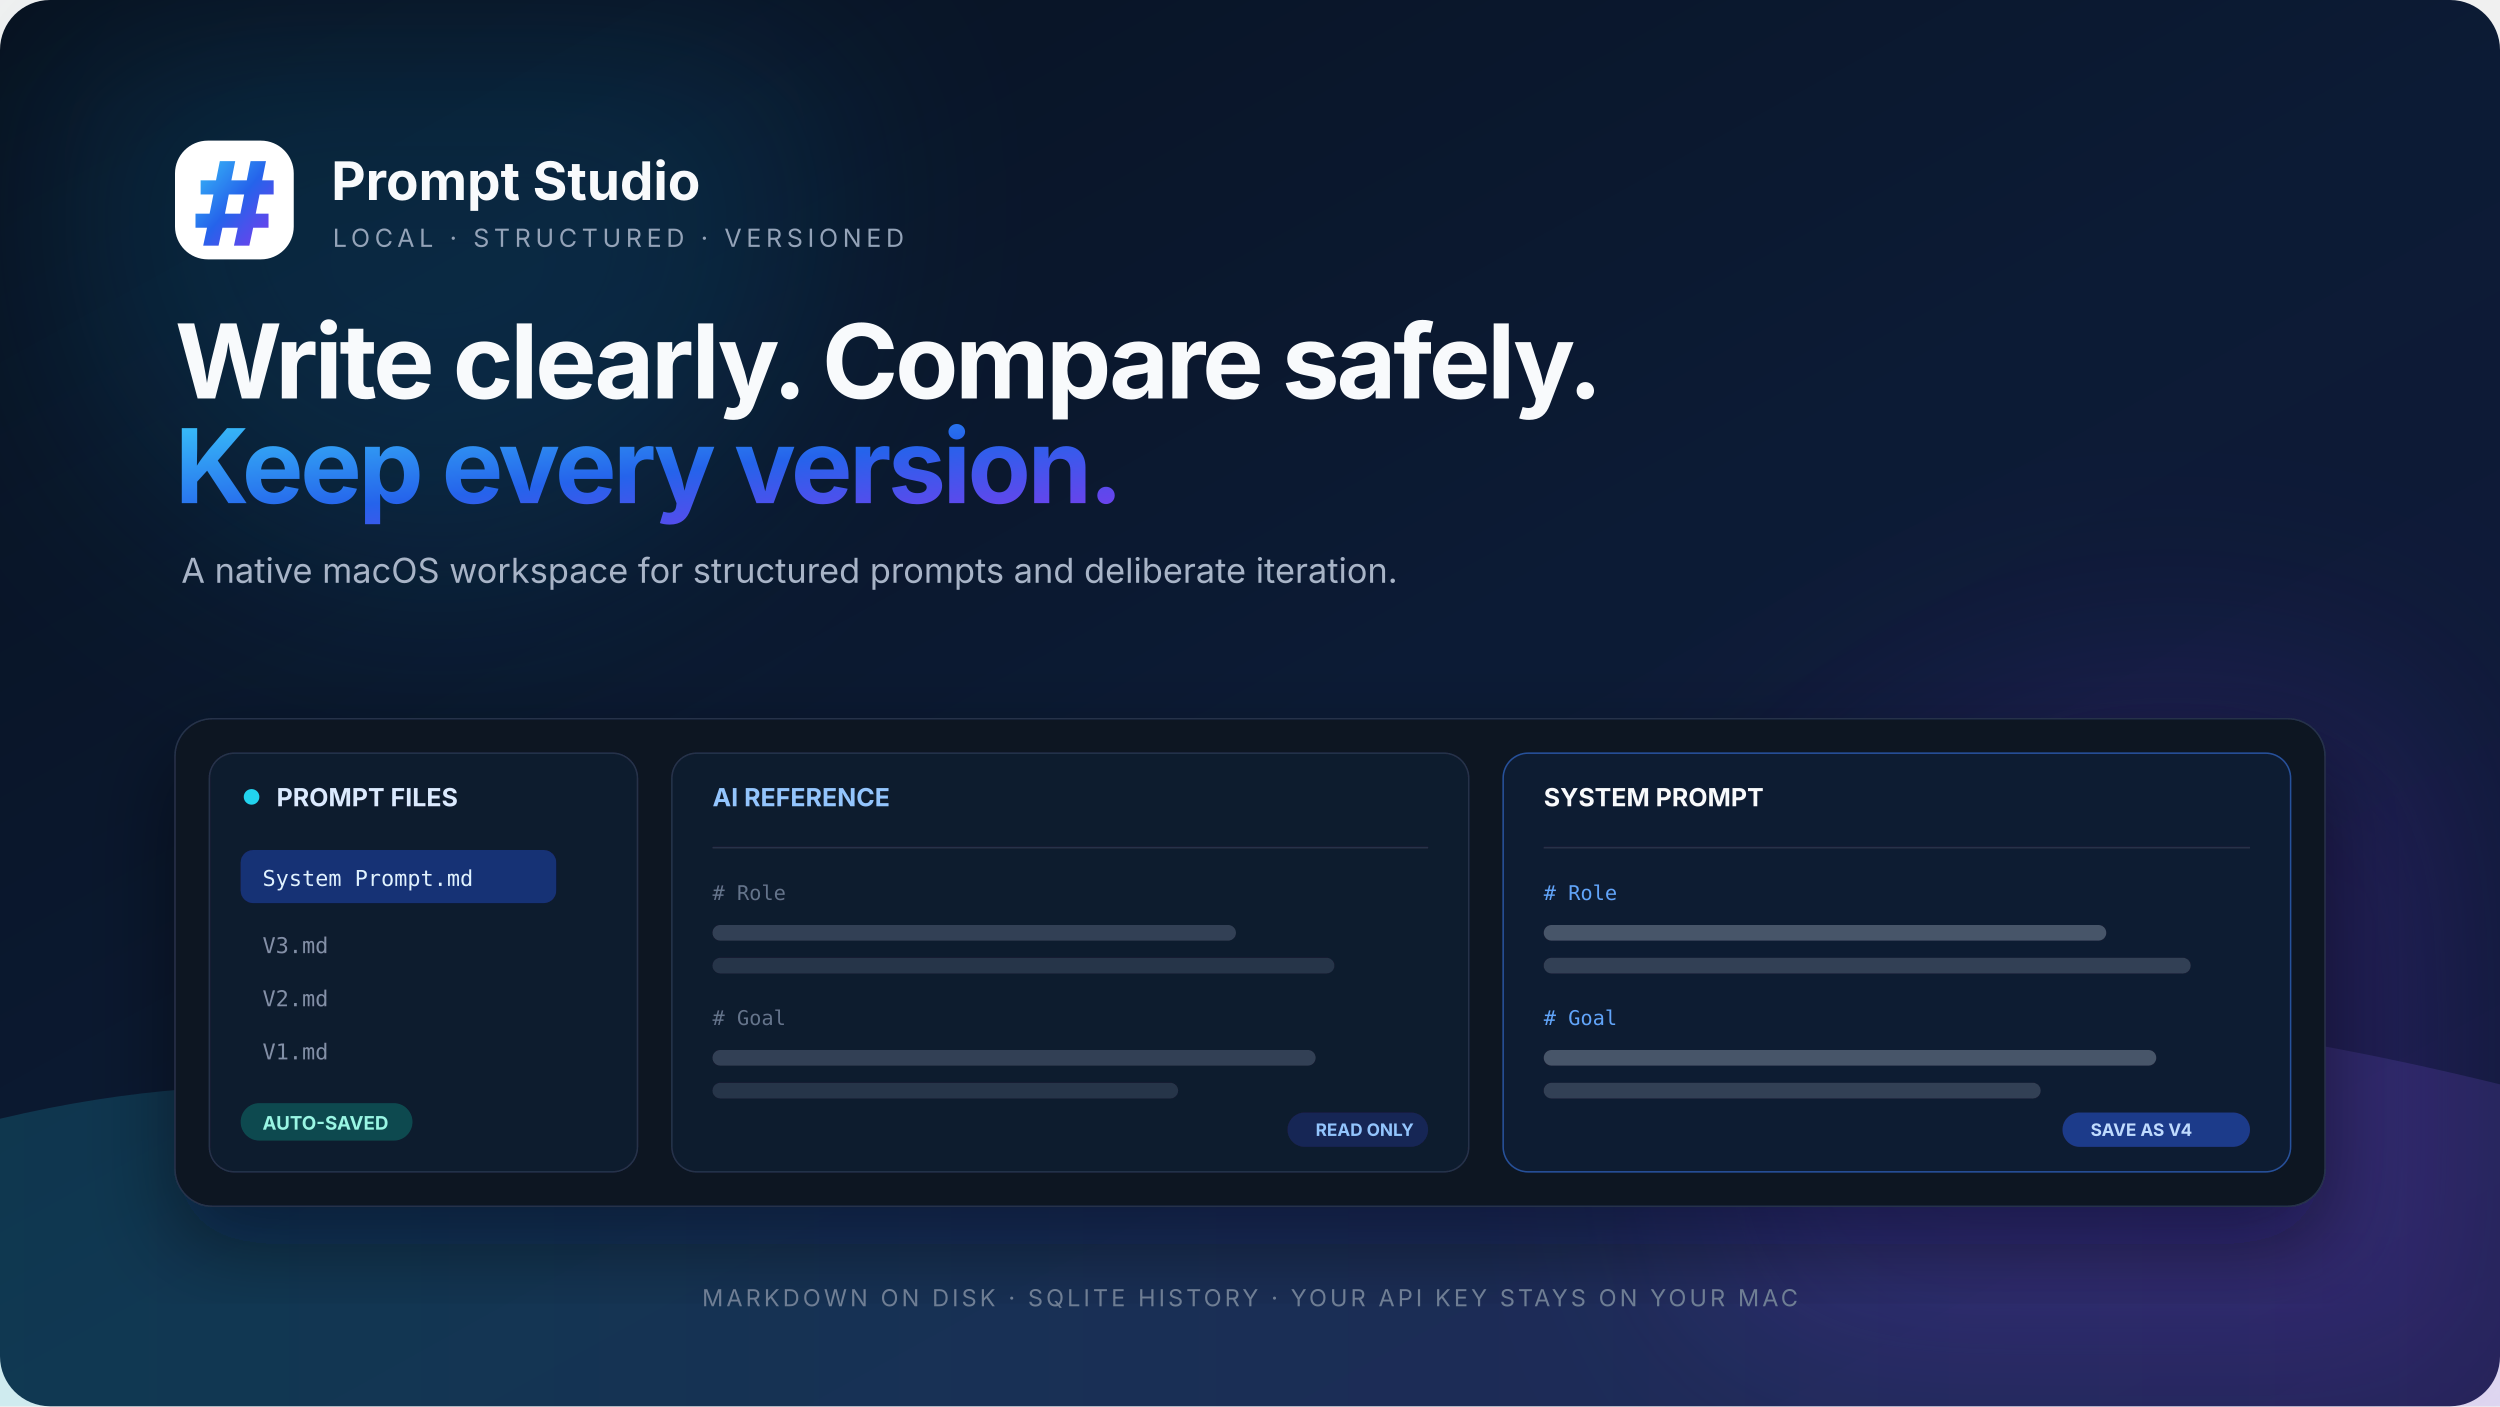
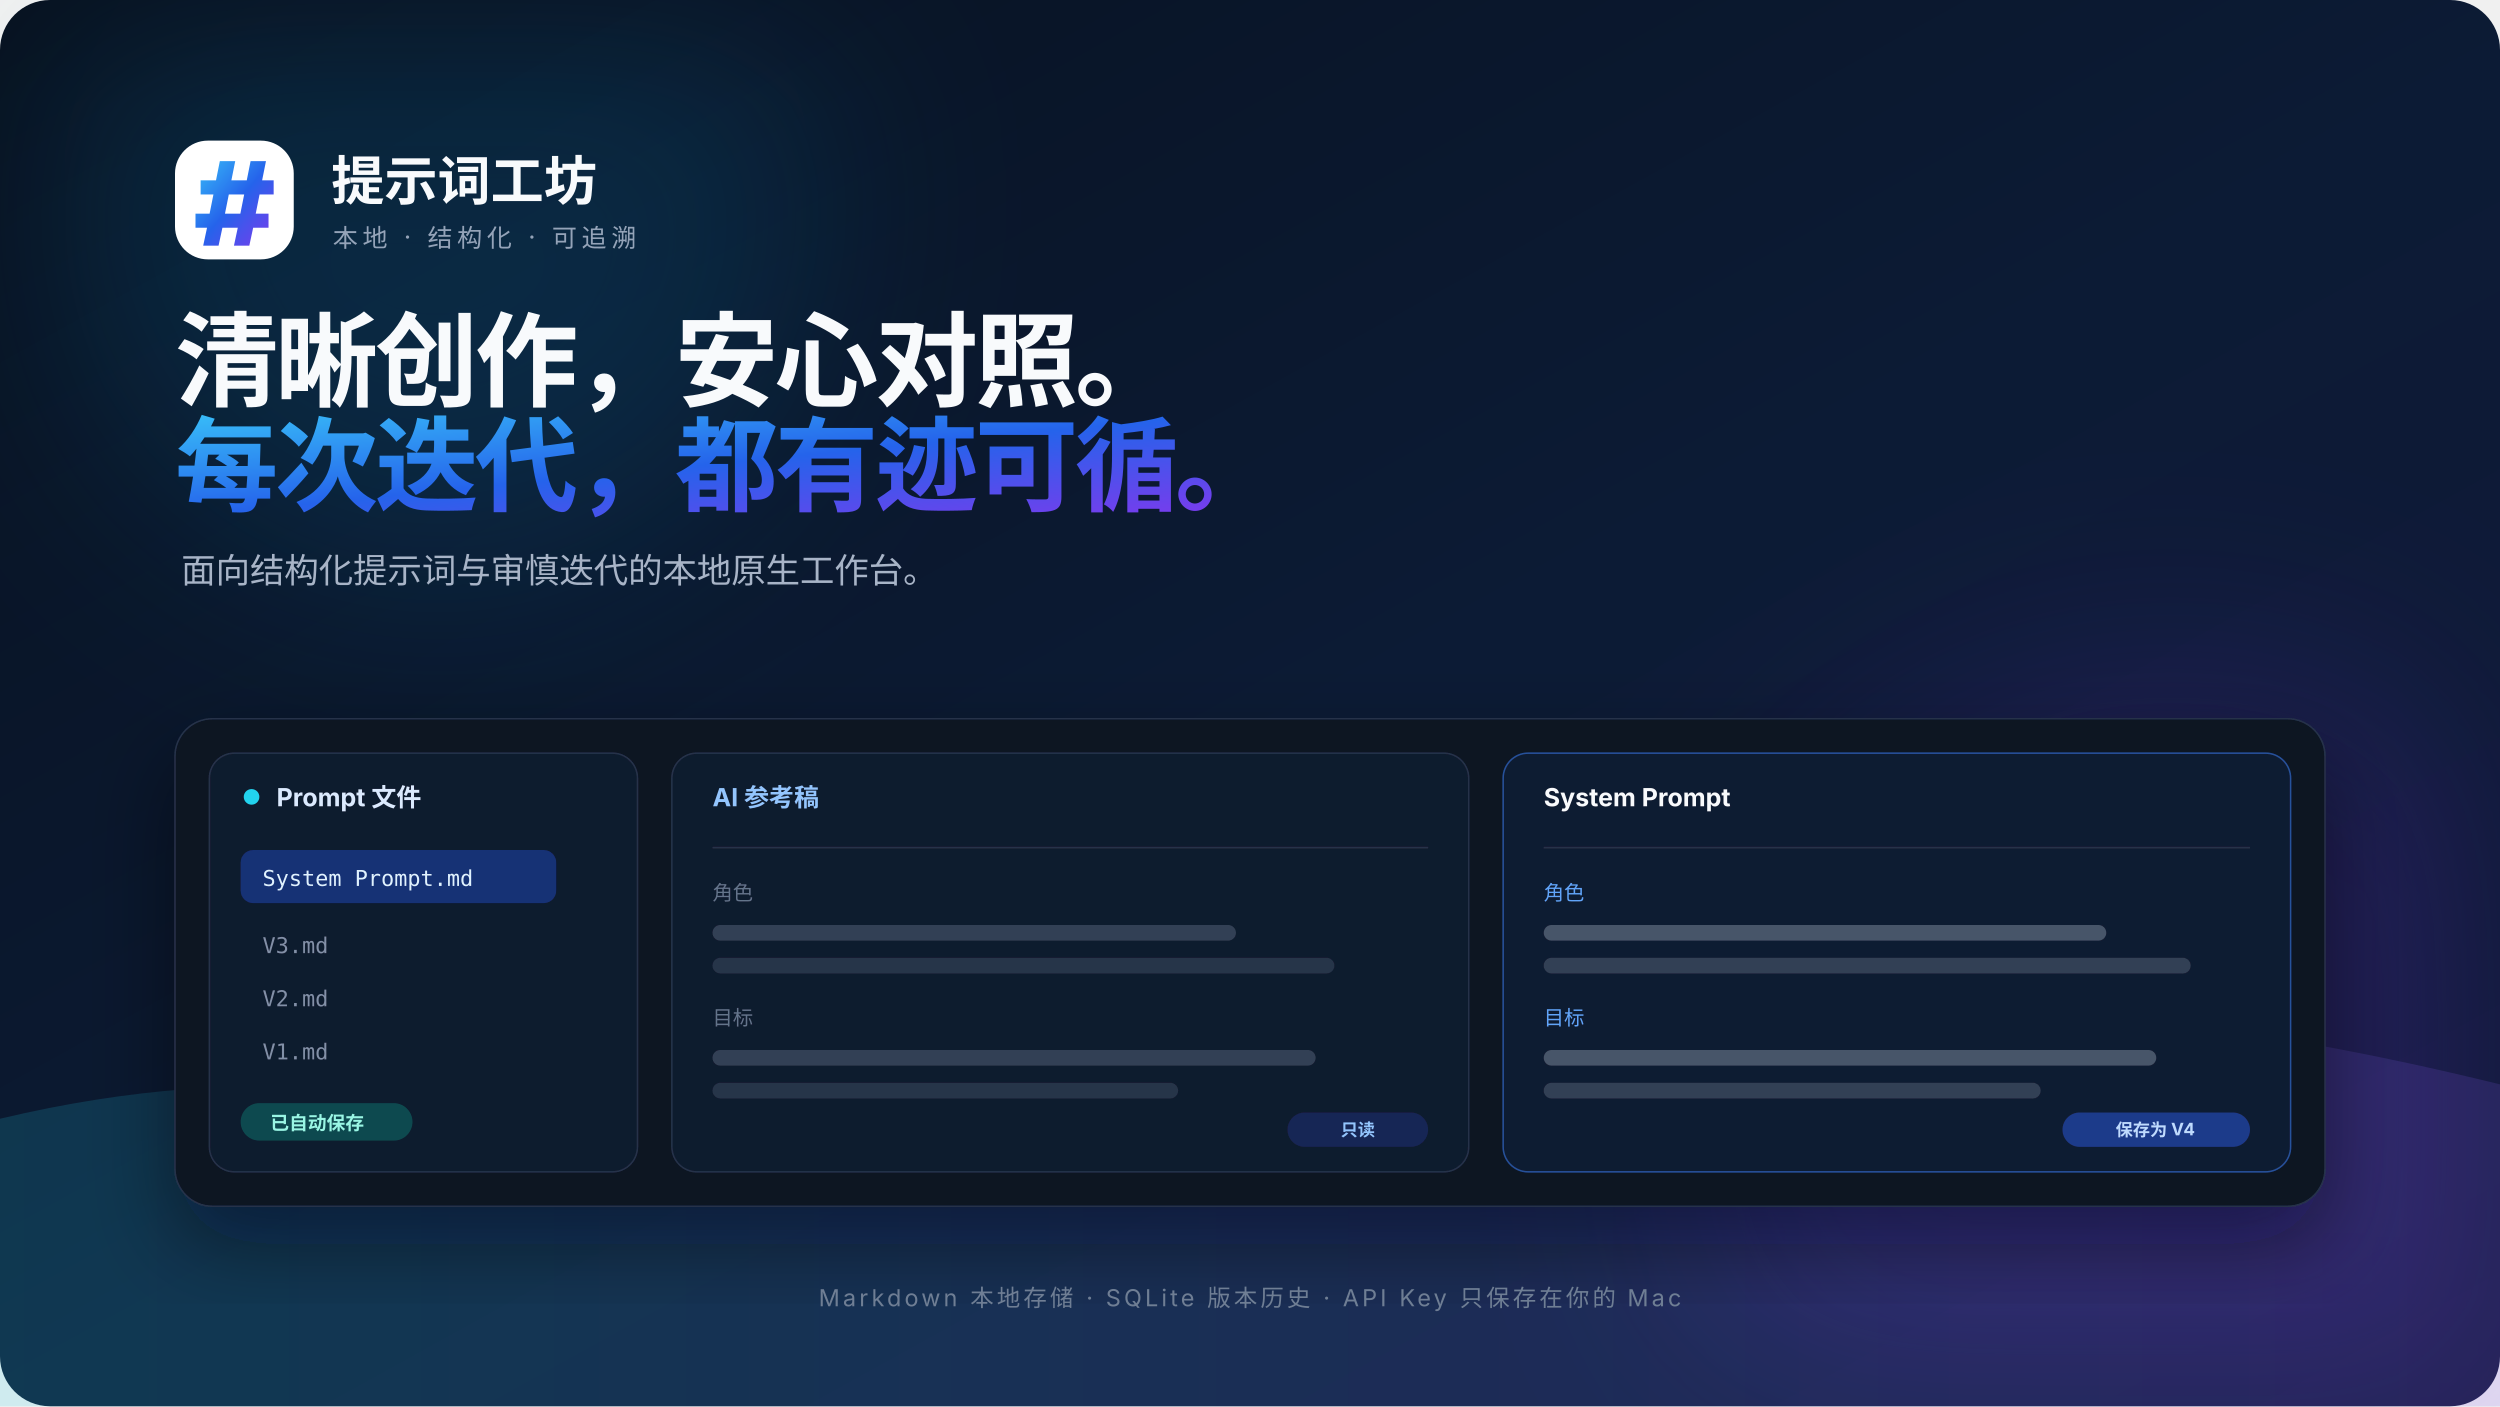
<svg xmlns="http://www.w3.org/2000/svg" width="1600" height="900" viewBox="0 0 1600 900" role="img" aria-labelledby="title desc">
  <defs>
    <linearGradient id="bg" x1="0" y1="0" x2="1" y2="1">
      <stop offset="0" stop-color="#07111f" />
      <stop offset="0.52" stop-color="#0c1b35" />
      <stop offset="1" stop-color="#11183a" />
    </linearGradient>
    <linearGradient id="brand" x1="0" y1="0" x2="1" y2="1">
      <stop offset="0" stop-color="#38bdf8" />
      <stop offset="0.5" stop-color="#2563eb" />
      <stop offset="1" stop-color="#7c3aed" />
    </linearGradient>
    <linearGradient id="glow" x1="0" y1="0" x2="1" y2="0">
      <stop offset="0" stop-color="#22d3ee" stop-opacity="0.16" />
      <stop offset="1" stop-color="#8b5cf6" stop-opacity="0.16" />
    </linearGradient>
    <filter id="blur" x="-30%" y="-30%" width="160%" height="160%">
      <feGaussianBlur stdDeviation="70" />
    </filter>
    <filter id="shadow" x="-20%" y="-20%" width="140%" height="140%">
      <feDropShadow dx="0" dy="24" stdDeviation="28" flood-color="#020617" flood-opacity="0.45" />
    </filter>
  </defs>
  <rect width="1600" height="900" rx="32" fill="url(#bg)" />
  <circle cx="280" cy="130" r="240" fill="#0ea5e9" opacity="0.14" filter="url(#blur)" />
  <circle cx="1390" cy="730" r="300" fill="#7c3aed" opacity="0.17" filter="url(#blur)" />
  <path d="M0 716 C340 635 486 820 790 730 C1070 648 1258 610 1600 694 V900 H0Z" fill="url(#glow)" />
  <g transform="translate(112 90)">
    <rect width="76" height="76" rx="21" fill="white" />
    <path d="M27 16h12l-3 15h12l3-15h12l-3 15h9v11H58l-3 15h10v11H53l-3 14H38l3-14H29l-3 14H14l3-14H8V57h11l3-15H12V31h12zM34 42l-3 15h12l3-15z" fill="url(#brand)" transform="scale(.82) translate(8 0)" />
-     <text x="100" y="38" fill="#f8fafc" font-family="-apple-system,BlinkMacSystemFont,'Segoe UI',sans-serif" font-size="34" font-weight="700">Prompt Studio</text>
-     <text x="101" y="68" fill="#94a3b8" font-family="-apple-system,BlinkMacSystemFont,'Segoe UI',sans-serif" font-size="16" letter-spacing="3">LOCAL · STRUCTURED · VERSIONED</text>
+     <text x="100" y="38" fill="#f8fafc" font-family="-apple-system,BlinkMacSystemFont,'Segoe UI',sans-serif" font-size="34" font-weight="700">提示词工坊</text>
+     <text x="101" y="68" fill="#94a3b8" font-family="-apple-system,BlinkMacSystemFont,'Segoe UI',sans-serif" font-size="16" letter-spacing="3">本地 · 结构化 · 可追溯</text>
  </g>
-   <text x="112" y="255" fill="#f8fafc" font-family="-apple-system,BlinkMacSystemFont,'Segoe UI',sans-serif" font-size="66" font-weight="730" letter-spacing="-2">Write clearly. Compare safely.</text>
-   <text x="112" y="322" fill="url(#brand)" font-family="-apple-system,BlinkMacSystemFont,'Segoe UI',sans-serif" font-size="66" font-weight="730" letter-spacing="-2">Keep every version.</text>
-   <text x="116" y="373" fill="#a8b4c7" font-family="-apple-system,BlinkMacSystemFont,'Segoe UI',sans-serif" font-size="22">A native macOS workspace for structured prompts and deliberate iteration.</text>
+   <text x="112" y="255" fill="#f8fafc" font-family="-apple-system,BlinkMacSystemFont,'Segoe UI',sans-serif" font-size="66" font-weight="730" letter-spacing="-2">清晰创作，安心对照。</text>
+   <text x="112" y="322" fill="url(#brand)" font-family="-apple-system,BlinkMacSystemFont,'Segoe UI',sans-serif" font-size="66" font-weight="730" letter-spacing="-2">每次迭代，都有迹可循。</text>
+   <text x="116" y="373" fill="#a8b4c7" font-family="-apple-system,BlinkMacSystemFont,'Segoe UI',sans-serif" font-size="22">面向结构化提示词与审慎迭代的本地原生工作台。</text>
  <g transform="translate(112 460)" filter="url(#shadow)">
    <rect width="1376" height="312" rx="24" fill="#0b1222" stroke="#26334a" />
    <rect x="22" y="22" width="274" height="268" rx="16" fill="#101a2d" stroke="#26334a" />
    <circle cx="49" cy="50" r="5" fill="#22d3ee" />
-     <text x="65" y="56" fill="#dbeafe" font-family="-apple-system,BlinkMacSystemFont,'Segoe UI',sans-serif" font-size="16" font-weight="650">PROMPT FILES</text>
+     <text x="65" y="56" fill="#dbeafe" font-family="-apple-system,BlinkMacSystemFont,'Segoe UI',sans-serif" font-size="16" font-weight="650">Prompt 文件</text>
    <rect x="42" y="84" width="202" height="34" rx="8" fill="#1d4ed8" opacity="0.42" />
    <text x="56" y="107" fill="#e0f2fe" font-family="ui-monospace,SFMono-Regular,Menlo,monospace" font-size="14">System Prompt.md</text>
    <text x="56" y="150" fill="#8290a7" font-family="ui-monospace,SFMono-Regular,Menlo,monospace" font-size="14">V3.md</text>
    <text x="56" y="184" fill="#8290a7" font-family="ui-monospace,SFMono-Regular,Menlo,monospace" font-size="14">V2.md</text>
    <text x="56" y="218" fill="#8290a7" font-family="ui-monospace,SFMono-Regular,Menlo,monospace" font-size="14">V1.md</text>
    <rect x="42" y="246" width="110" height="24" rx="12" fill="#0f766e" opacity="0.52" />
-     <text x="56" y="263" fill="#99f6e4" font-family="-apple-system,BlinkMacSystemFont,'Segoe UI',sans-serif" font-size="12" font-weight="650">AUTO-SAVED</text>
+     <text x="61" y="263" fill="#99f6e4" font-family="-apple-system,BlinkMacSystemFont,'Segoe UI',sans-serif" font-size="12" font-weight="650">已自动保存</text>
    <rect x="318" y="22" width="510" height="268" rx="16" fill="#101a2d" stroke="#26334a" />
-     <text x="344" y="56" fill="#93c5fd" font-family="-apple-system,BlinkMacSystemFont,'Segoe UI',sans-serif" font-size="16" font-weight="650">AI REFERENCE</text>
+     <text x="344" y="56" fill="#93c5fd" font-family="-apple-system,BlinkMacSystemFont,'Segoe UI',sans-serif" font-size="16" font-weight="650">AI 参考稿</text>
    <rect x="344" y="82" width="458" height="1" fill="#26334a" />
-     <text x="344" y="116" fill="#64748b" font-family="ui-monospace,SFMono-Regular,Menlo,monospace" font-size="13"># Role</text>
+     <text x="344" y="116" fill="#64748b" font-family="-apple-system,BlinkMacSystemFont,'Segoe UI',sans-serif" font-size="13">角色</text>
    <rect x="344" y="132" width="335" height="10" rx="5" fill="#334155" />
    <rect x="344" y="153" width="398" height="10" rx="5" fill="#273449" />
-     <text x="344" y="196" fill="#64748b" font-family="ui-monospace,SFMono-Regular,Menlo,monospace" font-size="13"># Goal</text>
+     <text x="344" y="196" fill="#64748b" font-family="-apple-system,BlinkMacSystemFont,'Segoe UI',sans-serif" font-size="13">目标</text>
    <rect x="344" y="212" width="386" height="10" rx="5" fill="#334155" />
    <rect x="344" y="233" width="298" height="10" rx="5" fill="#273449" />
    <rect x="712" y="252" width="90" height="22" rx="11" fill="#172554" />
-     <text x="730" y="267" fill="#93c5fd" font-family="-apple-system,BlinkMacSystemFont,'Segoe UI',sans-serif" font-size="11" font-weight="650">READ ONLY</text>
+     <text x="746" y="267" fill="#93c5fd" font-family="-apple-system,BlinkMacSystemFont,'Segoe UI',sans-serif" font-size="11" font-weight="650">只读</text>
    <rect x="850" y="22" width="504" height="268" rx="16" fill="#111b31" stroke="#3b82f6" stroke-opacity="0.55" />
-     <text x="876" y="56" fill="#f8fafc" font-family="-apple-system,BlinkMacSystemFont,'Segoe UI',sans-serif" font-size="16" font-weight="650">SYSTEM PROMPT</text>
+     <text x="876" y="56" fill="#f8fafc" font-family="-apple-system,BlinkMacSystemFont,'Segoe UI',sans-serif" font-size="16" font-weight="650">System Prompt</text>
    <rect x="876" y="82" width="452" height="1" fill="#26334a" />
-     <text x="876" y="116" fill="#60a5fa" font-family="ui-monospace,SFMono-Regular,Menlo,monospace" font-size="13"># Role</text>
+     <text x="876" y="116" fill="#60a5fa" font-family="-apple-system,BlinkMacSystemFont,'Segoe UI',sans-serif" font-size="13">角色</text>
    <rect x="876" y="132" width="360" height="10" rx="5" fill="#475569" />
    <rect x="876" y="153" width="414" height="10" rx="5" fill="#334155" />
-     <text x="876" y="196" fill="#60a5fa" font-family="ui-monospace,SFMono-Regular,Menlo,monospace" font-size="13"># Goal</text>
+     <text x="876" y="196" fill="#60a5fa" font-family="-apple-system,BlinkMacSystemFont,'Segoe UI',sans-serif" font-size="13">目标</text>
    <rect x="876" y="212" width="392" height="10" rx="5" fill="#475569" />
    <rect x="876" y="233" width="318" height="10" rx="5" fill="#334155" />
    <rect x="1208" y="252" width="120" height="22" rx="11" fill="#1e3a8a" />
-     <text x="1226" y="267" fill="#bfdbfe" font-family="-apple-system,BlinkMacSystemFont,'Segoe UI',sans-serif" font-size="11" font-weight="650">SAVE AS V4</text>
+     <text x="1242" y="267" fill="#bfdbfe" font-family="-apple-system,BlinkMacSystemFont,'Segoe UI',sans-serif" font-size="11" font-weight="650">保存为 V4</text>
  </g>
-   <text x="800" y="836" text-anchor="middle" fill="#6f7e94" font-family="-apple-system,BlinkMacSystemFont,'Segoe UI',sans-serif" font-size="15" letter-spacing="2">MARKDOWN ON DISK · SQLITE HISTORY · YOUR API KEY STAYS ON YOUR MAC</text>
+   <text x="800" y="836" text-anchor="middle" fill="#6f7e94" font-family="-apple-system,BlinkMacSystemFont,'Segoe UI',sans-serif" font-size="15" letter-spacing="2">Markdown 本地存储 · SQLite 版本历史 · API Key 只保存在你的 Mac</text>
</svg>
